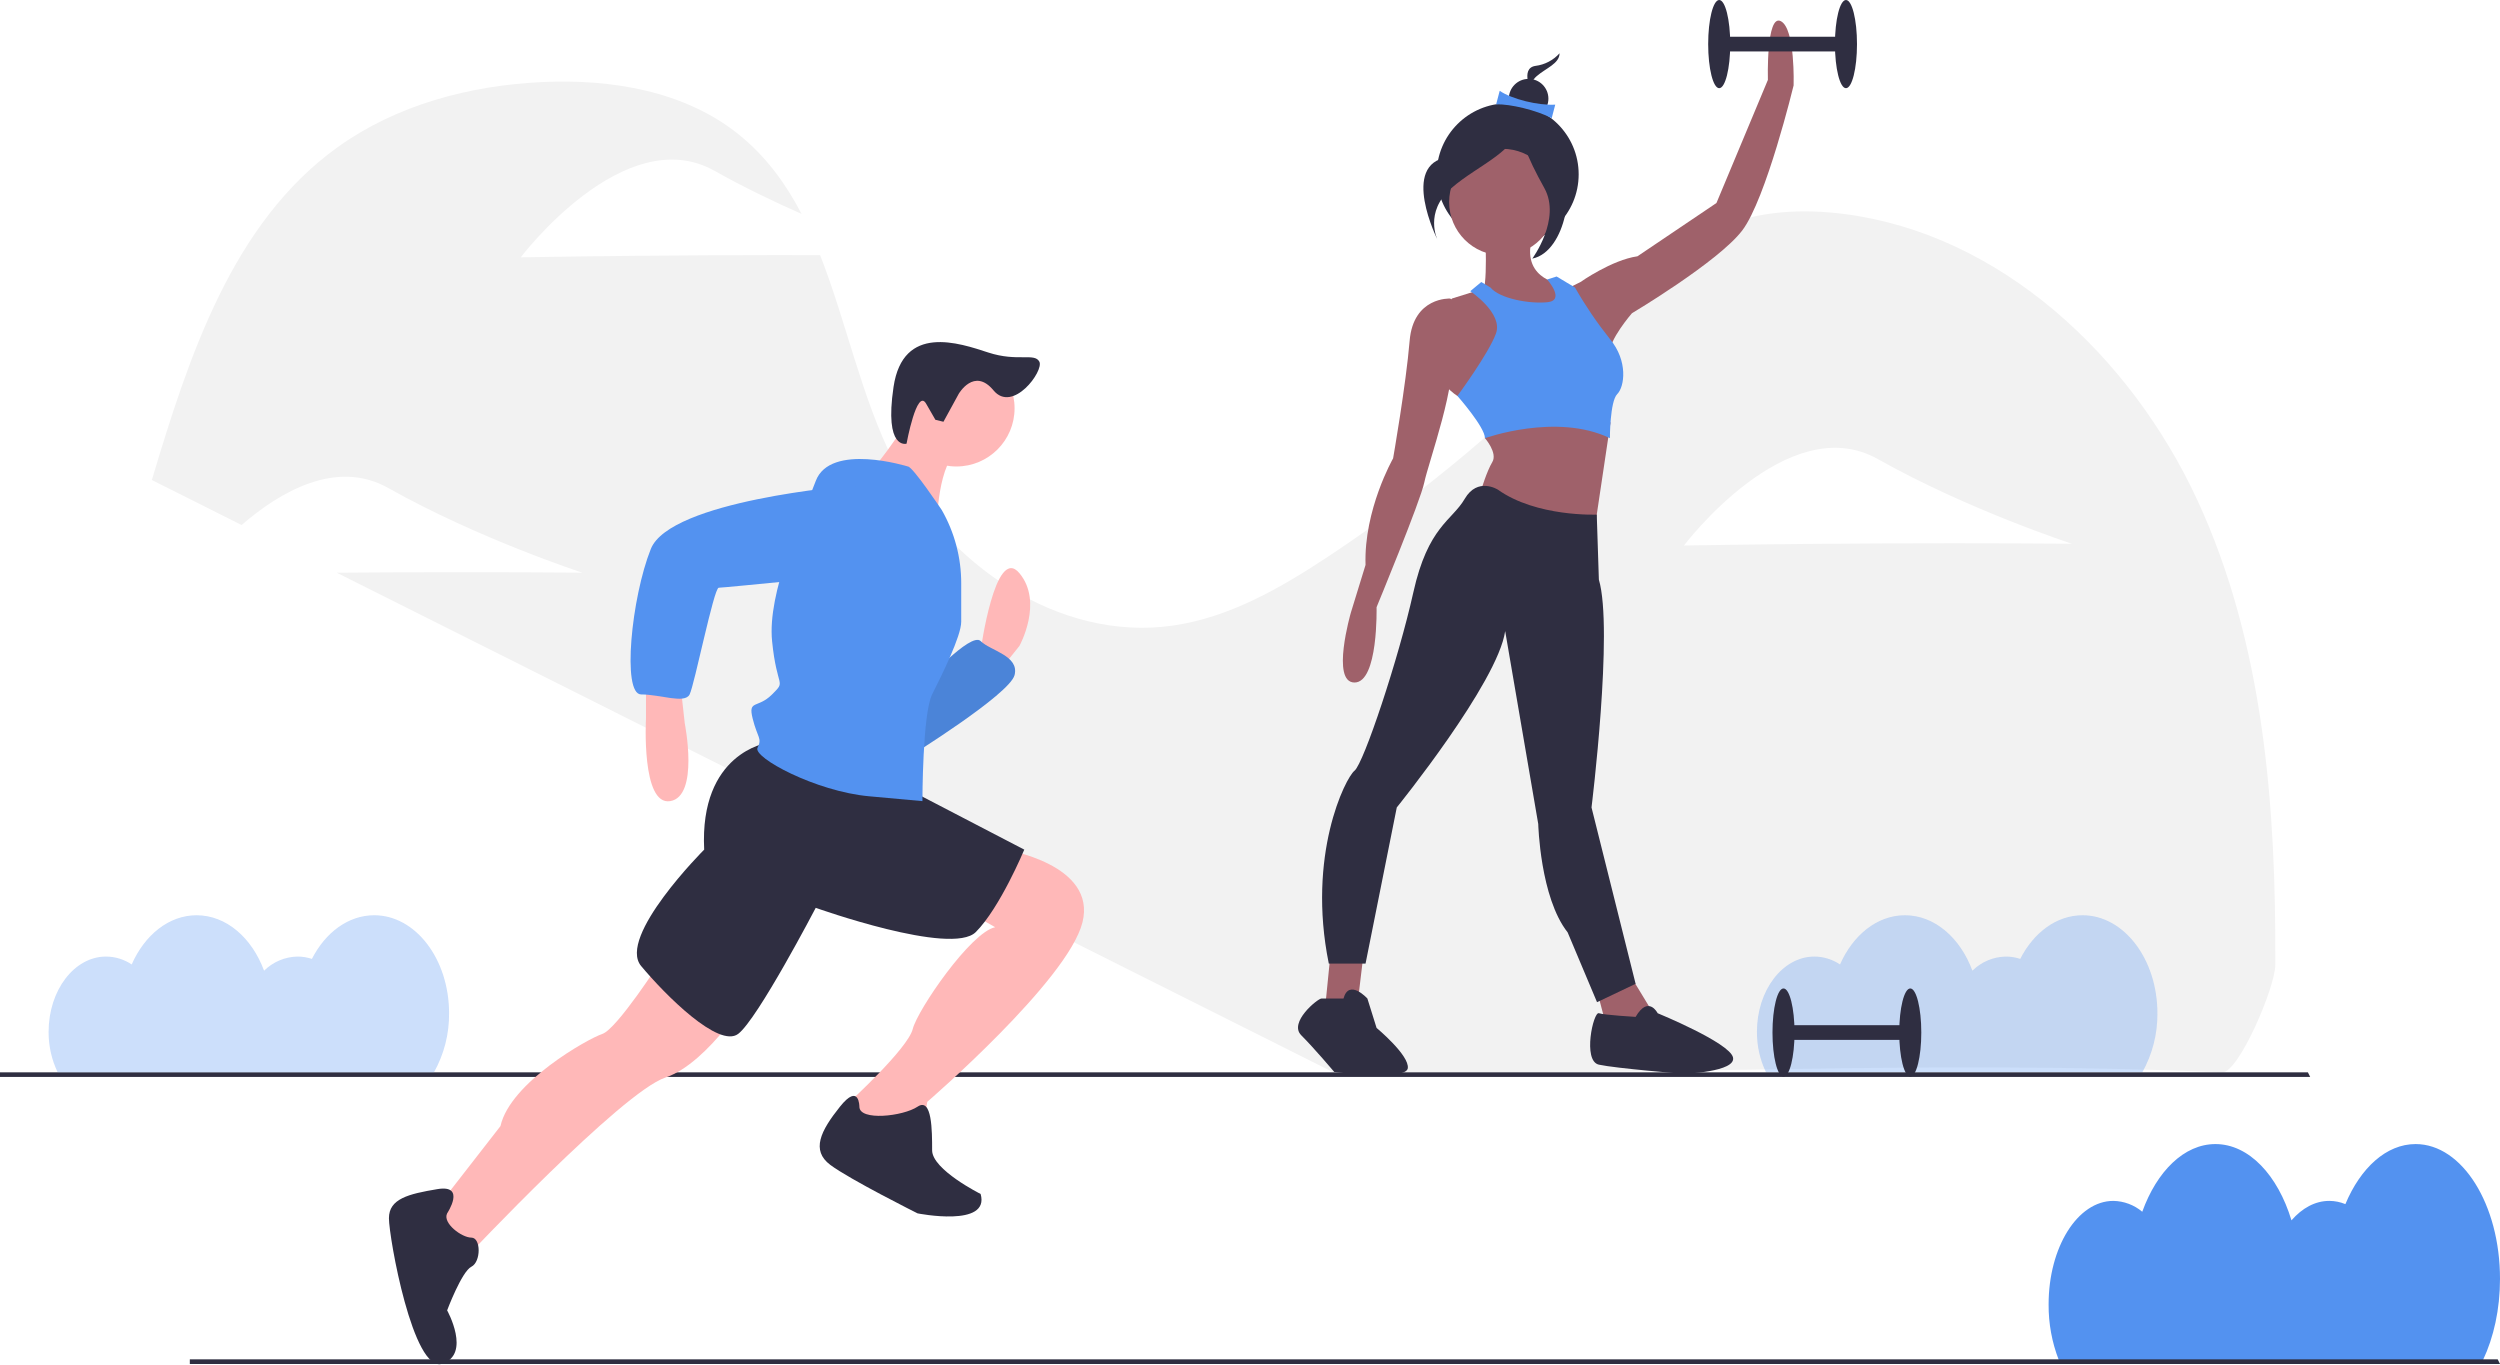
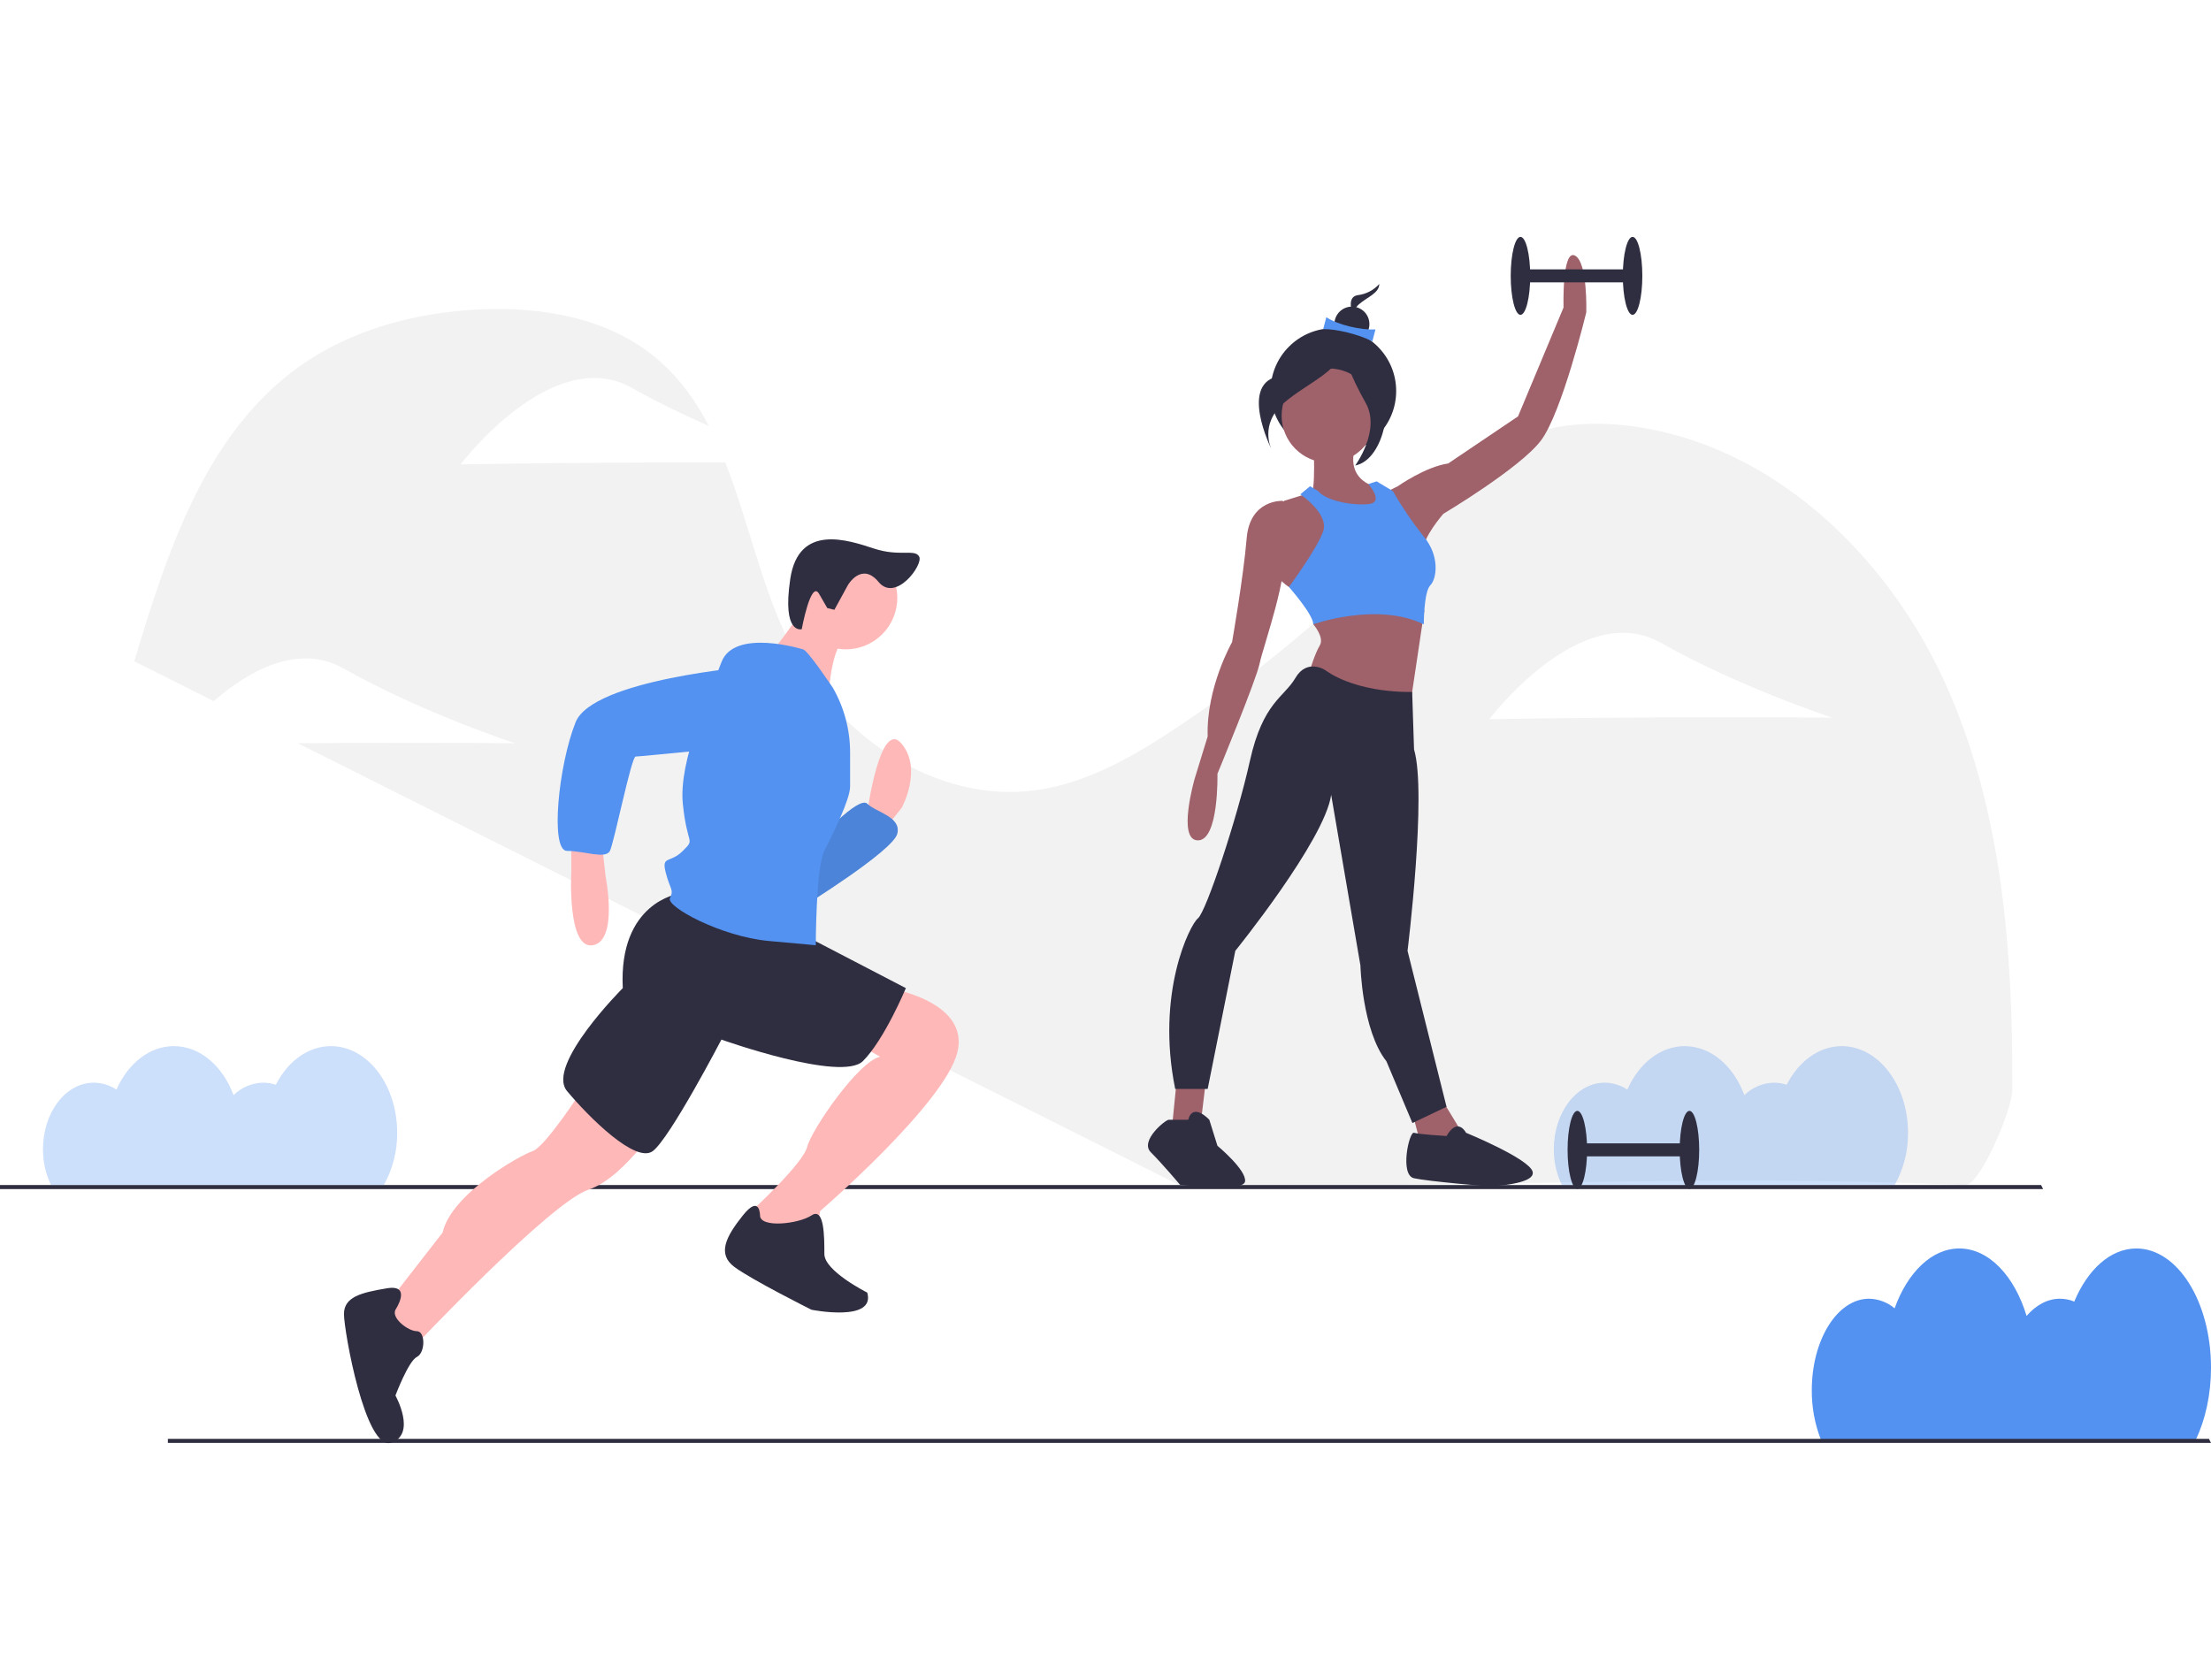
- <svg xmlns="http://www.w3.org/2000/svg" data-name="Layer 1" width="1080" height="589.339" viewBox="0 0 1080 589.339">
+ <svg xmlns="http://www.w3.org/2000/svg" data-name="Layer 1" width="500" height="380" viewBox="0 0 1080 589.339">
  <path d="M1140,707.811c0-32.167-16.322-58.243-36.457-58.243-12.655,0-23.8,10.305-30.337,25.946a18.287,18.287,0,0,0-6.967-1.398c-6.094,0-11.729,3.123-16.324,8.408-5.892-19.501-18.387-32.955-32.85-32.955-13.522,0-25.316,11.771-31.61,29.24a19.915,19.915,0,0,0-12.477-4.692C957.526,674.115,945,694.127,945,718.813a65.145,65.145,0,0,0,4.408,24.068h183.24C1137.261,733.125,1140,720.98,1140,707.811Z" transform="translate(-60 -155.3305)" fill="#5392f0" />
  <path d="M1009.299,371.482c-28.71-62.107-84.896-115.09-152.771-123.726-17.946-2.283-36.684-1.367-53.335,5.706-21.857,9.285-37.965,28.025-54.246,45.313A654.108,654.108,0,0,1,633.987,395.622c-20.687,13.696-42.876,26.475-67.437,29.979-49.245,7.026-97.956-26.556-120.414-70.942-14.029-27.727-20.512-60.28-31.854-89.119-13.061-.025-28.623-.02-45.365.057-46.277.213-83.944.897-83.944.897s44.774-59.307,83.776-37.334c12.464,7.022,25.519,13.288,37.516,18.567-6.816-13.111-15.413-24.907-27.24-34.392-23.321-18.702-54.907-23.948-84.769-22.555-31.357,1.463-63.002,9.858-88.482,28.192-45.391,32.662-64.135,90.153-80.178,143.723l38.778,19.44c16.633-14.38,40.956-28.605,63.375-15.975,39.003,21.973,83.807,36.562,83.807,36.562s-37.362-.338-83.639-.125c-7.772.036-15.292.085-22.441.142L636,618.567c142,2,249.068-5.679,384,0,7.037.296,22.866-36.592,22.918-46.3C1043.29,503.846,1038.009,433.589,1009.299,371.482Zm-137.882,18.615c-46.277.213-83.944.897-83.944.897s44.774-59.307,83.776-37.334,83.807,36.562,83.807,36.562S917.694,389.884,871.417,390.097Z" transform="translate(-60 -155.3305)" fill="#f2f2f2" />
  <path d="M992,593.067c0-23.388-14.481-42.349-32.343-42.349-11.227,0-21.115,7.493-26.915,18.865a19.362,19.362,0,0,0-6.181-1.016,21.059,21.059,0,0,0-14.483,6.113c-5.228-14.179-16.313-23.962-29.144-23.962-11.997,0-22.46,8.558-28.043,21.26a20.107,20.107,0,0,0-11.07-3.412c-13.709,0-24.822,14.551-24.822,32.5a39.928,39.928,0,0,0,3.911,17.5H985.477A51.201,51.201,0,0,0,992,593.067Z" transform="translate(-60 -155.3305)" fill="#5392f0" opacity="0.3" />
  <polygon points="1080 589.237 82 589.237 82 587.237 1079 587.237 1080 589.237" fill="#2f2e41" />
  <polygon points="998 465.237 0 465.237 0 463.237 997 463.237 998 465.237" fill="#2f2e41" />
  <path d="M483.63,436.467s6.285-46.093,16.761-33.523,0,31.427,0,31.427l-8.381,10.476-8.381-6.285Z" transform="translate(-60 -155.3305)" fill="#ffb8b8" />
  <path d="M458.488,451.133s20.952-23.047,25.142-18.856,16.761,6.285,14.666,14.666-46.093,35.618-46.093,35.618Z" transform="translate(-60 -155.3305)" fill="#5392f0" />
  <path d="M458.488,451.133s20.952-23.047,25.142-18.856,16.761,6.285,14.666,14.666-46.093,35.618-46.093,35.618Z" transform="translate(-60 -155.3305)" opacity="0.1" />
  <path d="M339.064,449.038v16.761s-2.095,37.713,10.476,35.618,6.285-33.523,6.285-33.523l-2.095-18.856Z" transform="translate(-60 -155.3305)" fill="#ffb8b8" />
  <path d="M345.349,570.557s-18.856,29.332-25.142,31.427-39.808,20.952-43.998,39.808l-29.332,37.713,14.666,18.856s67.045-71.235,85.902-77.521,37.713-37.713,37.713-37.713Z" transform="translate(-60 -155.3305)" fill="#ffb8b8" />
  <path d="M494.105,522.369s39.808,6.285,33.523,31.427S460.583,631.317,460.583,631.317l-2.095,12.571L435.441,648.078l-10.476-10.476,2.095-6.285s25.142-23.047,27.237-31.427,25.142-41.903,35.618-43.998L475.249,547.511Z" transform="translate(-60 -155.3305)" fill="#ffb8b8" />
  <path d="M253.162,679.506s8.381-12.571-4.19-10.476-20.952,4.19-20.952,12.571,10.476,67.045,23.047,62.855,2.095-23.047,2.095-23.047,6.285-16.761,10.476-18.856,4.19-12.571,0-12.571S251.067,683.696,253.162,679.506Z" transform="translate(-60 -155.3305)" fill="#2f2e41" />
  <path d="M431.251,633.412s0-10.476-8.381,0-12.571,18.856-4.19,25.142,37.713,20.952,37.713,20.952,31.427,6.285,27.237-8.381c0,0-20.952-10.476-20.952-18.856s0-23.047-6.285-18.856S431.251,639.698,431.251,633.412Z" transform="translate(-60 -155.3305)" fill="#2f2e41" />
  <path d="M391.443,476.275s-29.332,4.19-27.237,46.093c0,0-37.713,37.713-27.237,50.284s33.523,35.618,41.903,29.332,33.523-54.474,33.523-54.474,58.664,20.952,69.14,10.476,20.952-35.618,20.952-35.618l-52.379-27.237Z" transform="translate(-60 -155.3305)" fill="#2f2e41" />
  <circle cx="413.154" cy="176.379" r="25.142" fill="#ffb8b8" />
  <path d="M454.297,333.804s-14.666,23.047-18.856,25.142,29.332,23.047,29.332,23.047,0-27.237,10.476-33.523Z" transform="translate(-60 -155.3305)" fill="#ffb8b8" />
  <path d="M452.202,356.851s-33.523-10.476-39.808,6.285-20.952,48.189-18.856,69.14,6.285,16.761,0,23.047-10.476,2.095-8.381,10.476,4.19,8.381,2.095,12.571S412.394,497.227,435.441,499.322l23.047,2.095s0-37.713,4.19-46.093,12.571-25.142,12.571-31.427V407.265a63.607,63.607,0,0,0-8.381-31.558h0S454.297,356.851,452.202,356.851Z" transform="translate(-60 -155.3305)" fill="#5392f0" />
  <path d="M427.06,365.232s-77.521,6.285-85.902,27.237-12.571,62.855-4.19,62.855,18.856,4.19,20.952,0,10.476-46.093,12.571-46.093,64.95-6.285,64.95-6.285S462.678,369.422,427.06,365.232Z" transform="translate(-60 -155.3305)" fill="#5392f0" />
  <path d="M474.164,325.476s6.672-11.595,15.012-1.524S511.083,315.516,509,311.567s-9.438.178-22.042-3.943-36.885-12.514-40.951,14.867,5.618,24.511,5.618,24.511,4.439-24.263,8.451-17.294l4.012,6.969,3.48.857Z" transform="translate(-60 -155.3305)" fill="#2f2e41" />
  <circle cx="651.309" cy="75.314" r="30.674" fill="#2f2e41" />
  <path d="M701.504,253.349s1.587,28.572-1.587,28.572S719.758,295.413,719.758,295.413l14.286-7.937v-9.524s-19.048-2.381-11.111-23.016S701.504,253.349,701.504,253.349Z" transform="translate(-60 -155.3305)" fill="#9f616a" />
  <polygon points="574.835 411.517 572.454 435.327 580.391 437.708 586.74 431.359 589.121 411.517 574.835 411.517" fill="#9f616a" />
  <polygon points="689.124 425.01 693.092 440.089 704.203 447.232 716.109 440.883 702.616 418.66 689.124 425.01" fill="#9f616a" />
  <circle cx="649.043" cy="87.304" r="23.016" fill="#9f616a" />
  <path d="M695.154,328.747l-5.556-2.381s-9.524-5.556-10.318-16.667,7.937-25.397,7.937-25.397l12.699-3.968,14.92,12.143.16,19.603Z" transform="translate(-60 -155.3305)" fill="#9f616a" />
  <path d="M689.599,285.889l-3.175-1.587s-15.873-.794-17.461,18.254-7.143,50.795-7.143,50.795-12.699,22.223-11.905,46.033l-6.349,20.635s-8.73,30.159,1.587,30.159,9.524-32.54,9.524-32.54,19.048-46.033,20.635-53.969,15.08-45.239,11.111-55.557S689.599,285.889,689.599,285.889Z" transform="translate(-60 -155.3305)" fill="#9f616a" />
  <path d="M701.504,335.89v8.73s5.556,6.349,3.175,10.318-4.762,11.905-4.762,11.905L711.028,384.304l37.302,3.175,7.418-49.699Z" transform="translate(-60 -155.3305)" fill="#9f616a" />
  <path d="M736.425,280.333l6.349-3.175s13.492-9.524,24.604-11.111l34.128-23.016,22.223-53.176s-.794-28.572,5.556-25.397S834.84,192.236,834.84,192.236s-11.905,49.207-22.223,62.7-47.62,35.715-47.62,35.715-10.318,11.905-9.524,17.461S736.425,280.333,736.425,280.333Z" transform="translate(-60 -155.3305)" fill="#9f616a" />
  <path d="M707.059,366.843s-8.73-5.556-14.286,3.968-15.873,11.905-22.223,40.477S649.121,485.1,645.153,488.275s-20.635,36.509-11.111,83.335h15.873L663.408,504.148s43.652-53.969,46.826-76.192L724.52,511.291s.794,31.747,12.699,46.826l12.699,30.159,16.667-7.937-19.048-76.192s9.524-76.986,3.175-98.415l-.912-28.094S723.726,378.748,707.059,366.843Z" transform="translate(-60 -155.3305)" fill="#2f2e41" />
  <path d="M640.391,586.69h-9.524c-1.587,0-14.286,10.318-8.73,15.873s14.286,15.873,14.286,15.873,30.953,3.937,31.747-1.619-13.492-17.429-13.492-17.429l-3.968-12.699S642.772,577.959,640.391,586.69Z" transform="translate(-60 -155.3305)" fill="#2f2e41" />
  <path d="M766.584,594.626s-13.492-.794-15.873-1.587-7.143,20.635,0,22.223S787.22,619.23,787.22,619.23s23.016-.794,21.429-7.143-32.54-19.048-32.54-19.048S772.14,585.102,766.584,594.626Z" transform="translate(-60 -155.3305)" fill="#2f2e41" />
  <path d="M703.885,279.54l-3.968-2.381-4.762,3.968s14.286,9.524,11.111,18.254-16.667,26.985-16.667,26.985,11.905,13.492,11.905,18.254c0,0,30.953-11.111,53.969,0,0,0,0-15.873,3.175-19.048s4.762-14.286-3.175-23.81a174.007,174.007,0,0,1-15.08-22.223l-7.937-4.762-4.088,1.297s8.056,9.021.12,9.815S707.853,284.302,703.885,279.54Z" transform="translate(-60 -155.3305)" fill="#5392f0" />
  <path d="M733.728,178.347a16.767,16.767,0,0,1-10.4,5.448c-6.933.99-1.486,11.886-1.486,11.886s-1.981-3.962,1.981-7.429S733.728,182.804,733.728,178.347Z" transform="translate(-60 -155.3305)" fill="#2f2e41" />
  <circle cx="660.36" cy="42.628" r="8.549" fill="#2f2e41" />
  <path d="M730.34,206.376c-6.604-3.45-17.965-6.163-24.002-5.969l1.527-5.838c5.344,3.631,16.645,6.394,24.002,5.969Z" transform="translate(-60 -155.3305)" fill="#5392f0" />
  <path d="M716.696,206.89s-10.407,13.38-31.221,16.354-4.46,35.681-4.46,35.681-5.947-11.894,5.947-22.3S716.696,220.27,716.696,206.89Z" transform="translate(-60 -155.3305)" fill="#2f2e41" />
  <path d="M717.49,206.096s5.947,20.814,14.867,23.787,4.46,34.194-10.407,37.167c0,0,12.637-17.097,5.203-30.477S715.26,212.786,717.49,206.096Z" transform="translate(-60 -155.3305)" fill="#2f2e41" />
  <rect x="742.696" y="15.873" width="54.763" height="6.349" fill="#2f2e41" />
  <ellipse cx="797.46" cy="19.048" rx="4.762" ry="19.048" fill="#2f2e41" />
  <ellipse cx="742.696" cy="19.048" rx="4.762" ry="19.048" fill="#2f2e41" />
  <rect x="770.475" y="442.882" width="54.763" height="6.349" fill="#2f2e41" />
  <ellipse cx="825.238" cy="446.057" rx="4.762" ry="19.048" fill="#2f2e41" />
  <ellipse cx="770.475" cy="446.057" rx="4.762" ry="19.048" fill="#2f2e41" />
  <path d="M254,593.067c0-23.388-14.481-42.349-32.343-42.349-11.227,0-21.115,7.493-26.915,18.865a19.362,19.362,0,0,0-6.181-1.016,21.059,21.059,0,0,0-14.483,6.113c-5.228-14.179-16.313-23.962-29.144-23.962-11.997,0-22.46,8.558-28.043,21.26a20.107,20.107,0,0,0-11.07-3.412c-13.709,0-24.822,14.551-24.822,32.5a39.928,39.928,0,0,0,3.911,17.5H247.477A51.201,51.201,0,0,0,254,593.067Z" transform="translate(-60 -155.3305)" fill="#5392f0" opacity="0.3" />
</svg>
